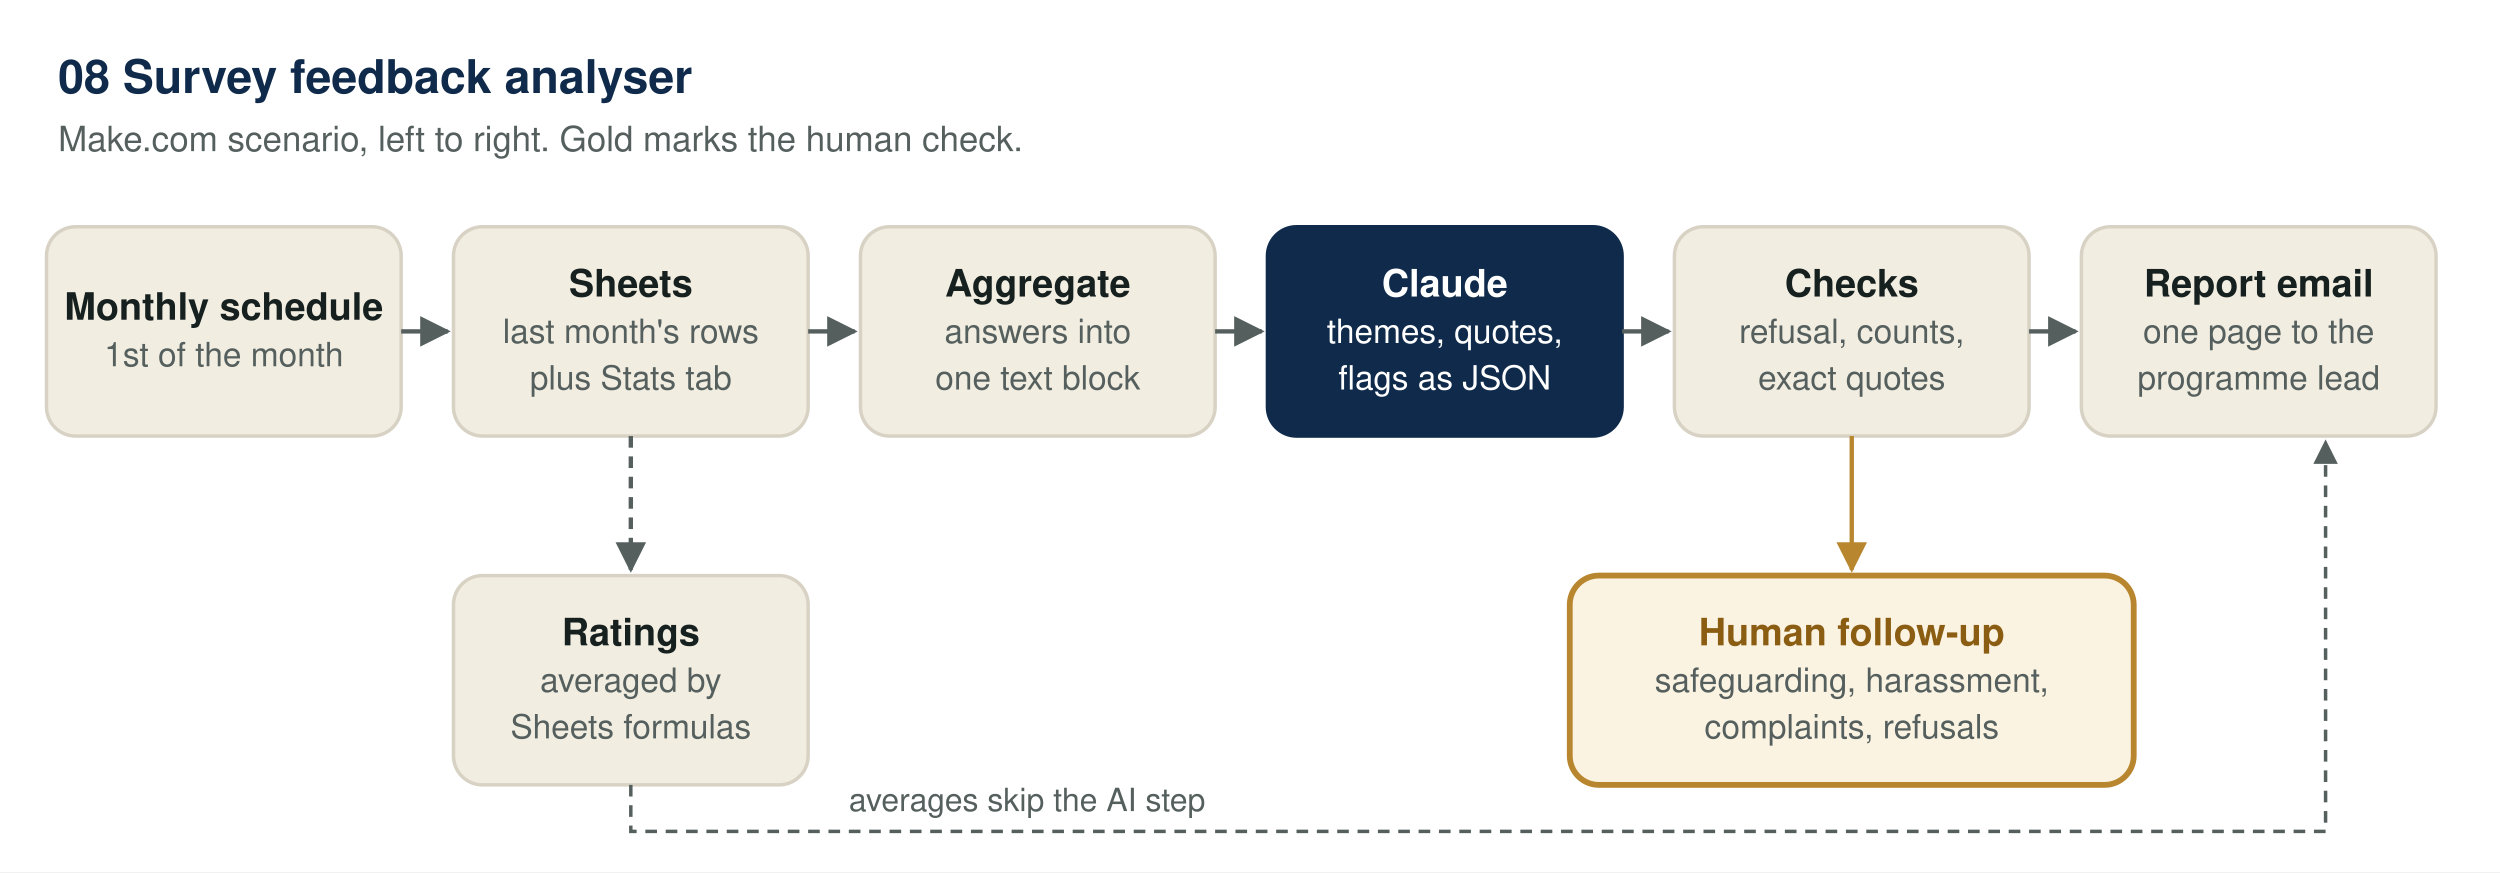
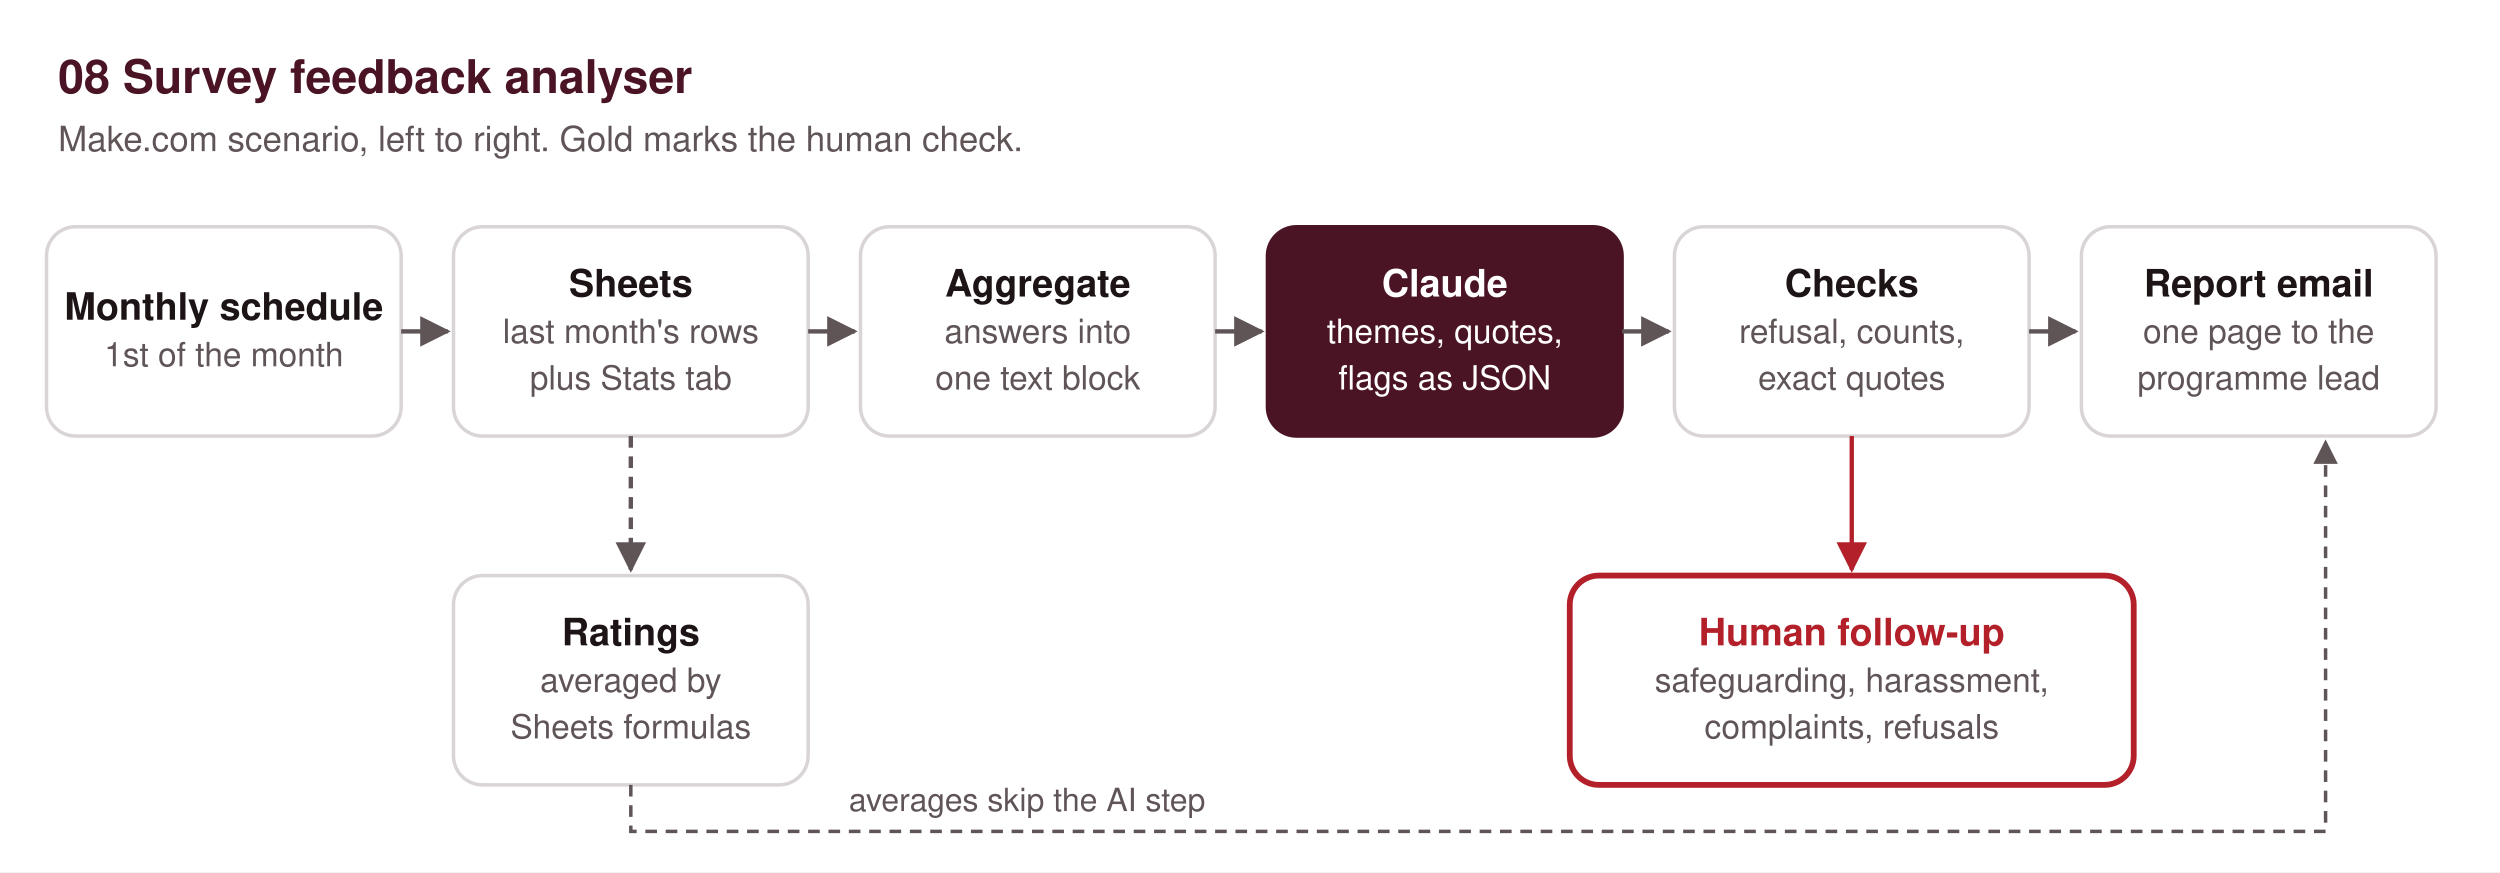
<svg xmlns="http://www.w3.org/2000/svg" viewBox="0 0 860 300" width="860" height="300" font-family="Segoe UI, Helvetica, Arial, sans-serif">
  <defs>
    <marker id="a" viewBox="0 0 10 10" refX="9" refY="5" markerWidth="7" markerHeight="7" orient="auto">
-       <path d="M0,0 L10,5 L0,10 z" fill="#55605e" />
+       <path d="M0,0 L10,5 L0,10 z" fill="#5f5456" />
    </marker>
    <marker id="ag" viewBox="0 0 10 10" refX="9" refY="5" markerWidth="7" markerHeight="7" orient="auto">
-       <path d="M0,0 L10,5 L0,10 z" fill="#b8862e" />
+       <path d="M0,0 L10,5 L0,10 z" fill="#b3202a" />
    </marker>
  </defs>
  <rect width="860" height="300" fill="#ffffff" />
-   <text x="20" y="32" font-size="16" font-weight="700" fill="#0f2a4a">08 Survey feedback analyser</text>
-   <text x="20" y="52" font-size="12" fill="#55605e">Make.com scenario, left to right. Gold marks the human check.</text>
-   <rect x="16" y="78" width="122" height="72" rx="10" fill="#f2ede1" stroke="#d8d2c4" stroke-width="1.2" />
-   <text x="77.0" y="110.0" text-anchor="middle" font-size="13" font-weight="700" fill="#16201f">Monthly schedule</text>
-   <text x="77.0" y="126.0" text-anchor="middle" font-size="11.5" font-weight="400" fill="#55605e">1st of the month</text>
-   <rect x="156" y="78" width="122" height="72" rx="10" fill="#f2ede1" stroke="#d8d2c4" stroke-width="1.2" />
-   <text x="217.0" y="102.0" text-anchor="middle" font-size="13" font-weight="700" fill="#16201f">Sheets</text>
-   <text x="217.0" y="118.0" text-anchor="middle" font-size="11.5" font-weight="400" fill="#55605e">last month's rows</text>
-   <text x="217.0" y="134.0" text-anchor="middle" font-size="11.5" font-weight="400" fill="#55605e">plus Stats tab</text>
-   <rect x="296" y="78" width="122" height="72" rx="10" fill="#f2ede1" stroke="#d8d2c4" stroke-width="1.2" />
-   <text x="357.0" y="102.0" text-anchor="middle" font-size="13" font-weight="700" fill="#16201f">Aggregate</text>
-   <text x="357.0" y="118.0" text-anchor="middle" font-size="11.5" font-weight="400" fill="#55605e">answers into</text>
-   <text x="357.0" y="134.0" text-anchor="middle" font-size="11.5" font-weight="400" fill="#55605e">one text block</text>
-   <rect x="436" y="78" width="122" height="72" rx="10" fill="#0f2a4a" stroke="#0f2a4a" stroke-width="1.2" />
+   <text x="20" y="32" font-size="16" font-weight="700" fill="#4a1424">08 Survey feedback analyser</text>
+   <text x="20" y="52" font-size="12" fill="#5f5456">Make.com scenario, left to right. Gold marks the human check.</text>
+   <rect x="16" y="78" width="122" height="72" rx="10" fill="#ffffff" stroke="#d9d4d5" stroke-width="1.2" />
+   <text x="77.0" y="110.0" text-anchor="middle" font-size="13" font-weight="700" fill="#1d1416">Monthly schedule</text>
+   <text x="77.0" y="126.0" text-anchor="middle" font-size="11.5" font-weight="400" fill="#5f5456">1st of the month</text>
+   <rect x="156" y="78" width="122" height="72" rx="10" fill="#ffffff" stroke="#d9d4d5" stroke-width="1.2" />
+   <text x="217.0" y="102.0" text-anchor="middle" font-size="13" font-weight="700" fill="#1d1416">Sheets</text>
+   <text x="217.0" y="118.0" text-anchor="middle" font-size="11.5" font-weight="400" fill="#5f5456">last month's rows</text>
+   <text x="217.0" y="134.0" text-anchor="middle" font-size="11.5" font-weight="400" fill="#5f5456">plus Stats tab</text>
+   <rect x="296" y="78" width="122" height="72" rx="10" fill="#ffffff" stroke="#d9d4d5" stroke-width="1.2" />
+   <text x="357.0" y="102.0" text-anchor="middle" font-size="13" font-weight="700" fill="#1d1416">Aggregate</text>
+   <text x="357.0" y="118.0" text-anchor="middle" font-size="11.5" font-weight="400" fill="#5f5456">answers into</text>
+   <text x="357.0" y="134.0" text-anchor="middle" font-size="11.5" font-weight="400" fill="#5f5456">one text block</text>
+   <rect x="436" y="78" width="122" height="72" rx="10" fill="#4a1424" stroke="#4a1424" stroke-width="1.2" />
  <text x="497.0" y="102.0" text-anchor="middle" font-size="13" font-weight="700" fill="#ffffff">Claude</text>
  <text x="497.0" y="118.0" text-anchor="middle" font-size="11.5" font-weight="400" fill="#ffffff">themes, quotes,</text>
  <text x="497.0" y="134.0" text-anchor="middle" font-size="11.5" font-weight="400" fill="#ffffff">flags as JSON</text>
-   <rect x="576" y="78" width="122" height="72" rx="10" fill="#f2ede1" stroke="#d8d2c4" stroke-width="1.2" />
-   <text x="637.0" y="102.0" text-anchor="middle" font-size="13" font-weight="700" fill="#16201f">Checks</text>
-   <text x="637.0" y="118.0" text-anchor="middle" font-size="11.5" font-weight="400" fill="#55605e">refusal, counts,</text>
-   <text x="637.0" y="134.0" text-anchor="middle" font-size="11.5" font-weight="400" fill="#55605e">exact quotes</text>
-   <rect x="716" y="78" width="122" height="72" rx="10" fill="#f2ede1" stroke="#d8d2c4" stroke-width="1.2" />
-   <text x="777.0" y="102.0" text-anchor="middle" font-size="13" font-weight="700" fill="#16201f">Report email</text>
-   <text x="777.0" y="118.0" text-anchor="middle" font-size="11.5" font-weight="400" fill="#55605e">one page to the</text>
-   <text x="777.0" y="134.0" text-anchor="middle" font-size="11.5" font-weight="400" fill="#55605e">programme lead</text>
-   <line x1="138" y1="114.0" x2="154" y2="114.0" stroke="#55605e" stroke-width="1.5" marker-end="url(#a)" />
-   <line x1="278" y1="114.0" x2="294" y2="114.0" stroke="#55605e" stroke-width="1.5" marker-end="url(#a)" />
-   <line x1="418" y1="114.0" x2="434" y2="114.0" stroke="#55605e" stroke-width="1.5" marker-end="url(#a)" />
-   <line x1="558" y1="114.0" x2="574" y2="114.0" stroke="#55605e" stroke-width="1.5" marker-end="url(#a)" />
-   <line x1="698" y1="114.0" x2="714" y2="114.0" stroke="#55605e" stroke-width="1.5" marker-end="url(#a)" />
-   <rect x="156" y="198" width="122" height="72" rx="10" fill="#f2ede1" stroke="#d8d2c4" stroke-width="1.2" />
-   <text x="217.0" y="222.0" text-anchor="middle" font-size="13" font-weight="700" fill="#16201f">Ratings</text>
-   <text x="217.0" y="238.0" text-anchor="middle" font-size="11.5" font-weight="400" fill="#55605e">averaged by</text>
-   <text x="217.0" y="254.0" text-anchor="middle" font-size="11.5" font-weight="400" fill="#55605e">Sheets formulas</text>
-   <line x1="217" y1="150" x2="217" y2="196" stroke="#55605e" stroke-width="1.5" stroke-dasharray="4 3" marker-end="url(#a)" />
-   <rect x="540" y="198" width="194" height="72" rx="10" fill="#fbf3e2" stroke="#b8862e" stroke-width="2" />
-   <text x="637.0" y="222.0" text-anchor="middle" font-size="13" font-weight="700" fill="#8a5d12">Human follow-up</text>
-   <text x="637.0" y="238.0" text-anchor="middle" font-size="11.5" font-weight="400" fill="#55605e">safeguarding, harassment,</text>
-   <text x="637.0" y="254.0" text-anchor="middle" font-size="11.5" font-weight="400" fill="#55605e">complaints, refusals</text>
-   <line x1="637" y1="150" x2="637" y2="196" stroke="#b8862e" stroke-width="1.5" marker-end="url(#ag)" />
-   <polyline points="217,270 217,286 800,286 800,152" fill="none" stroke="#55605e" stroke-width="1.2" stroke-dasharray="4 3" marker-end="url(#a)" />
-   <text x="292" y="279" font-size="11" fill="#55605e">averages skip the AI step</text>
+   <rect x="576" y="78" width="122" height="72" rx="10" fill="#ffffff" stroke="#d9d4d5" stroke-width="1.2" />
+   <text x="637.0" y="102.0" text-anchor="middle" font-size="13" font-weight="700" fill="#1d1416">Checks</text>
+   <text x="637.0" y="118.0" text-anchor="middle" font-size="11.5" font-weight="400" fill="#5f5456">refusal, counts,</text>
+   <text x="637.0" y="134.0" text-anchor="middle" font-size="11.5" font-weight="400" fill="#5f5456">exact quotes</text>
+   <rect x="716" y="78" width="122" height="72" rx="10" fill="#ffffff" stroke="#d9d4d5" stroke-width="1.2" />
+   <text x="777.0" y="102.0" text-anchor="middle" font-size="13" font-weight="700" fill="#1d1416">Report email</text>
+   <text x="777.0" y="118.0" text-anchor="middle" font-size="11.5" font-weight="400" fill="#5f5456">one page to the</text>
+   <text x="777.0" y="134.0" text-anchor="middle" font-size="11.5" font-weight="400" fill="#5f5456">programme lead</text>
+   <line x1="138" y1="114.0" x2="154" y2="114.0" stroke="#5f5456" stroke-width="1.5" marker-end="url(#a)" />
+   <line x1="278" y1="114.0" x2="294" y2="114.0" stroke="#5f5456" stroke-width="1.5" marker-end="url(#a)" />
+   <line x1="418" y1="114.0" x2="434" y2="114.0" stroke="#5f5456" stroke-width="1.5" marker-end="url(#a)" />
+   <line x1="558" y1="114.0" x2="574" y2="114.0" stroke="#5f5456" stroke-width="1.5" marker-end="url(#a)" />
+   <line x1="698" y1="114.0" x2="714" y2="114.0" stroke="#5f5456" stroke-width="1.5" marker-end="url(#a)" />
+   <rect x="156" y="198" width="122" height="72" rx="10" fill="#ffffff" stroke="#d9d4d5" stroke-width="1.2" />
+   <text x="217.0" y="222.0" text-anchor="middle" font-size="13" font-weight="700" fill="#1d1416">Ratings</text>
+   <text x="217.0" y="238.0" text-anchor="middle" font-size="11.5" font-weight="400" fill="#5f5456">averaged by</text>
+   <text x="217.0" y="254.0" text-anchor="middle" font-size="11.5" font-weight="400" fill="#5f5456">Sheets formulas</text>
+   <line x1="217" y1="150" x2="217" y2="196" stroke="#5f5456" stroke-width="1.5" stroke-dasharray="4 3" marker-end="url(#a)" />
+   <rect x="540" y="198" width="194" height="72" rx="10" fill="#ffffff" stroke="#b3202a" stroke-width="2" />
+   <text x="637.0" y="222.0" text-anchor="middle" font-size="13" font-weight="700" fill="#b3202a">Human follow-up</text>
+   <text x="637.0" y="238.0" text-anchor="middle" font-size="11.5" font-weight="400" fill="#5f5456">safeguarding, harassment,</text>
+   <text x="637.0" y="254.0" text-anchor="middle" font-size="11.5" font-weight="400" fill="#5f5456">complaints, refusals</text>
+   <line x1="637" y1="150" x2="637" y2="196" stroke="#b3202a" stroke-width="1.5" marker-end="url(#ag)" />
+   <polyline points="217,270 217,286 800,286 800,152" fill="none" stroke="#5f5456" stroke-width="1.2" stroke-dasharray="4 3" marker-end="url(#a)" />
+   <text x="292" y="279" font-size="11" fill="#5f5456">averages skip the AI step</text>
</svg>
